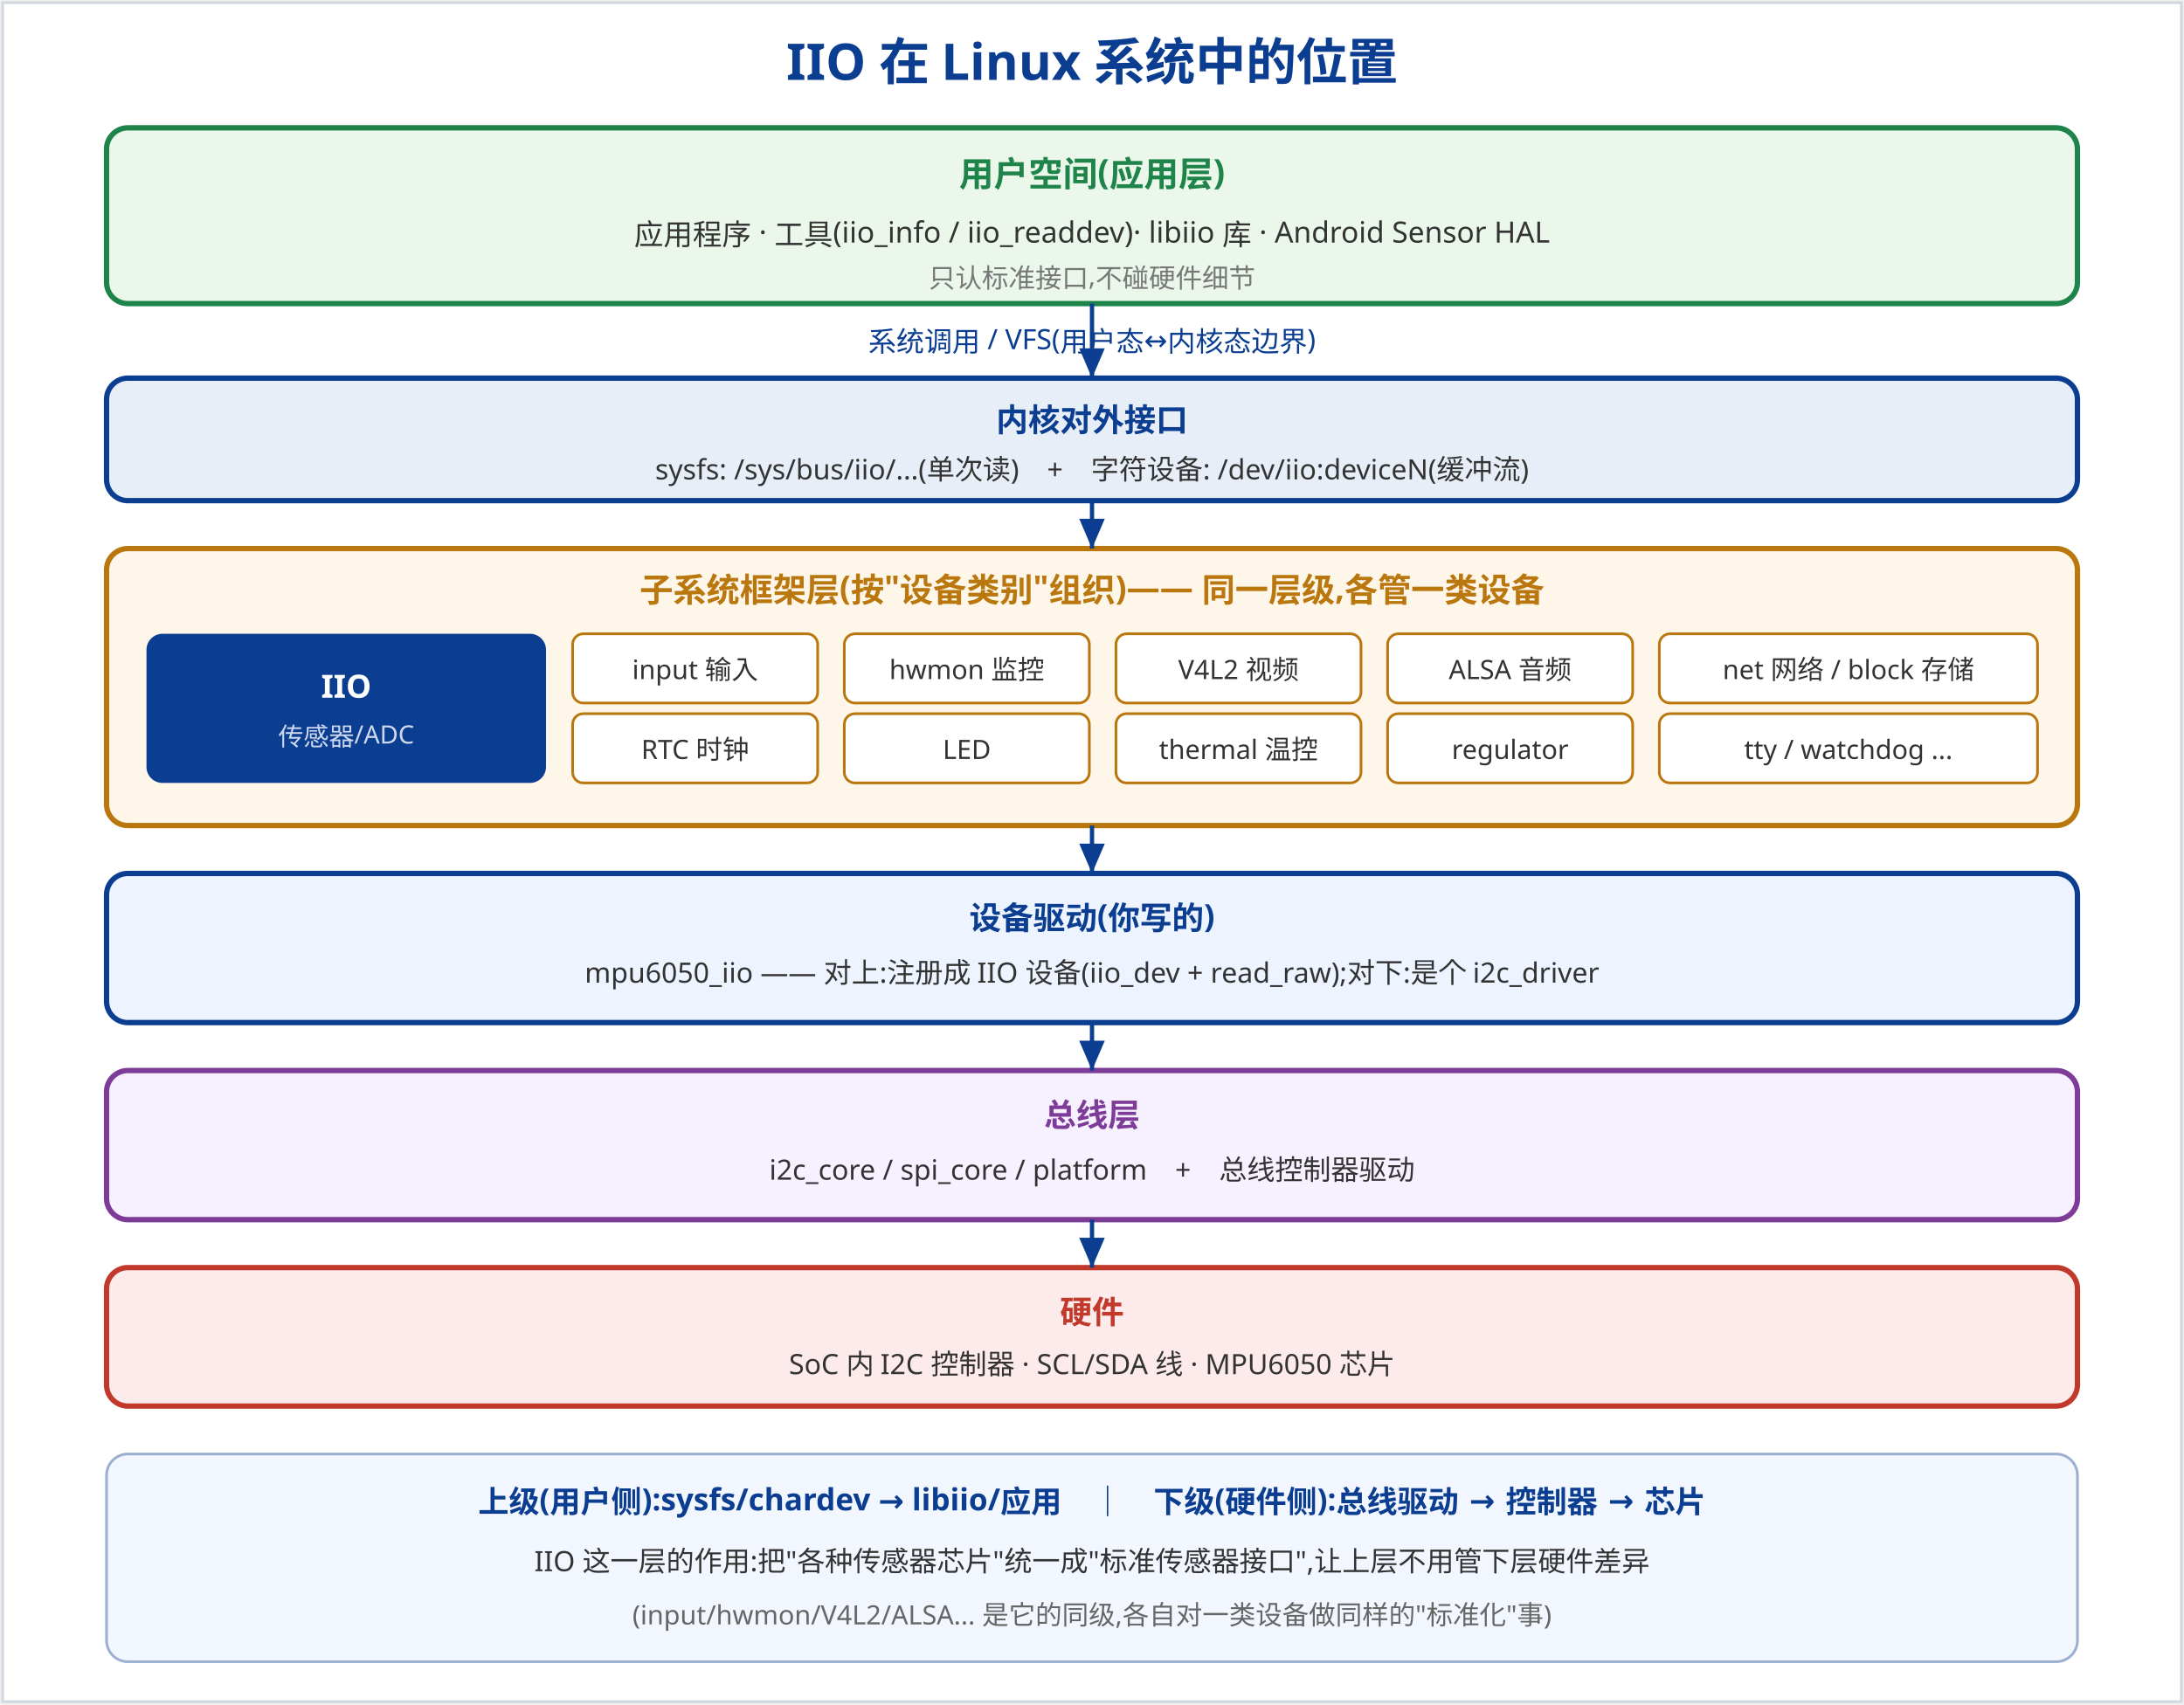
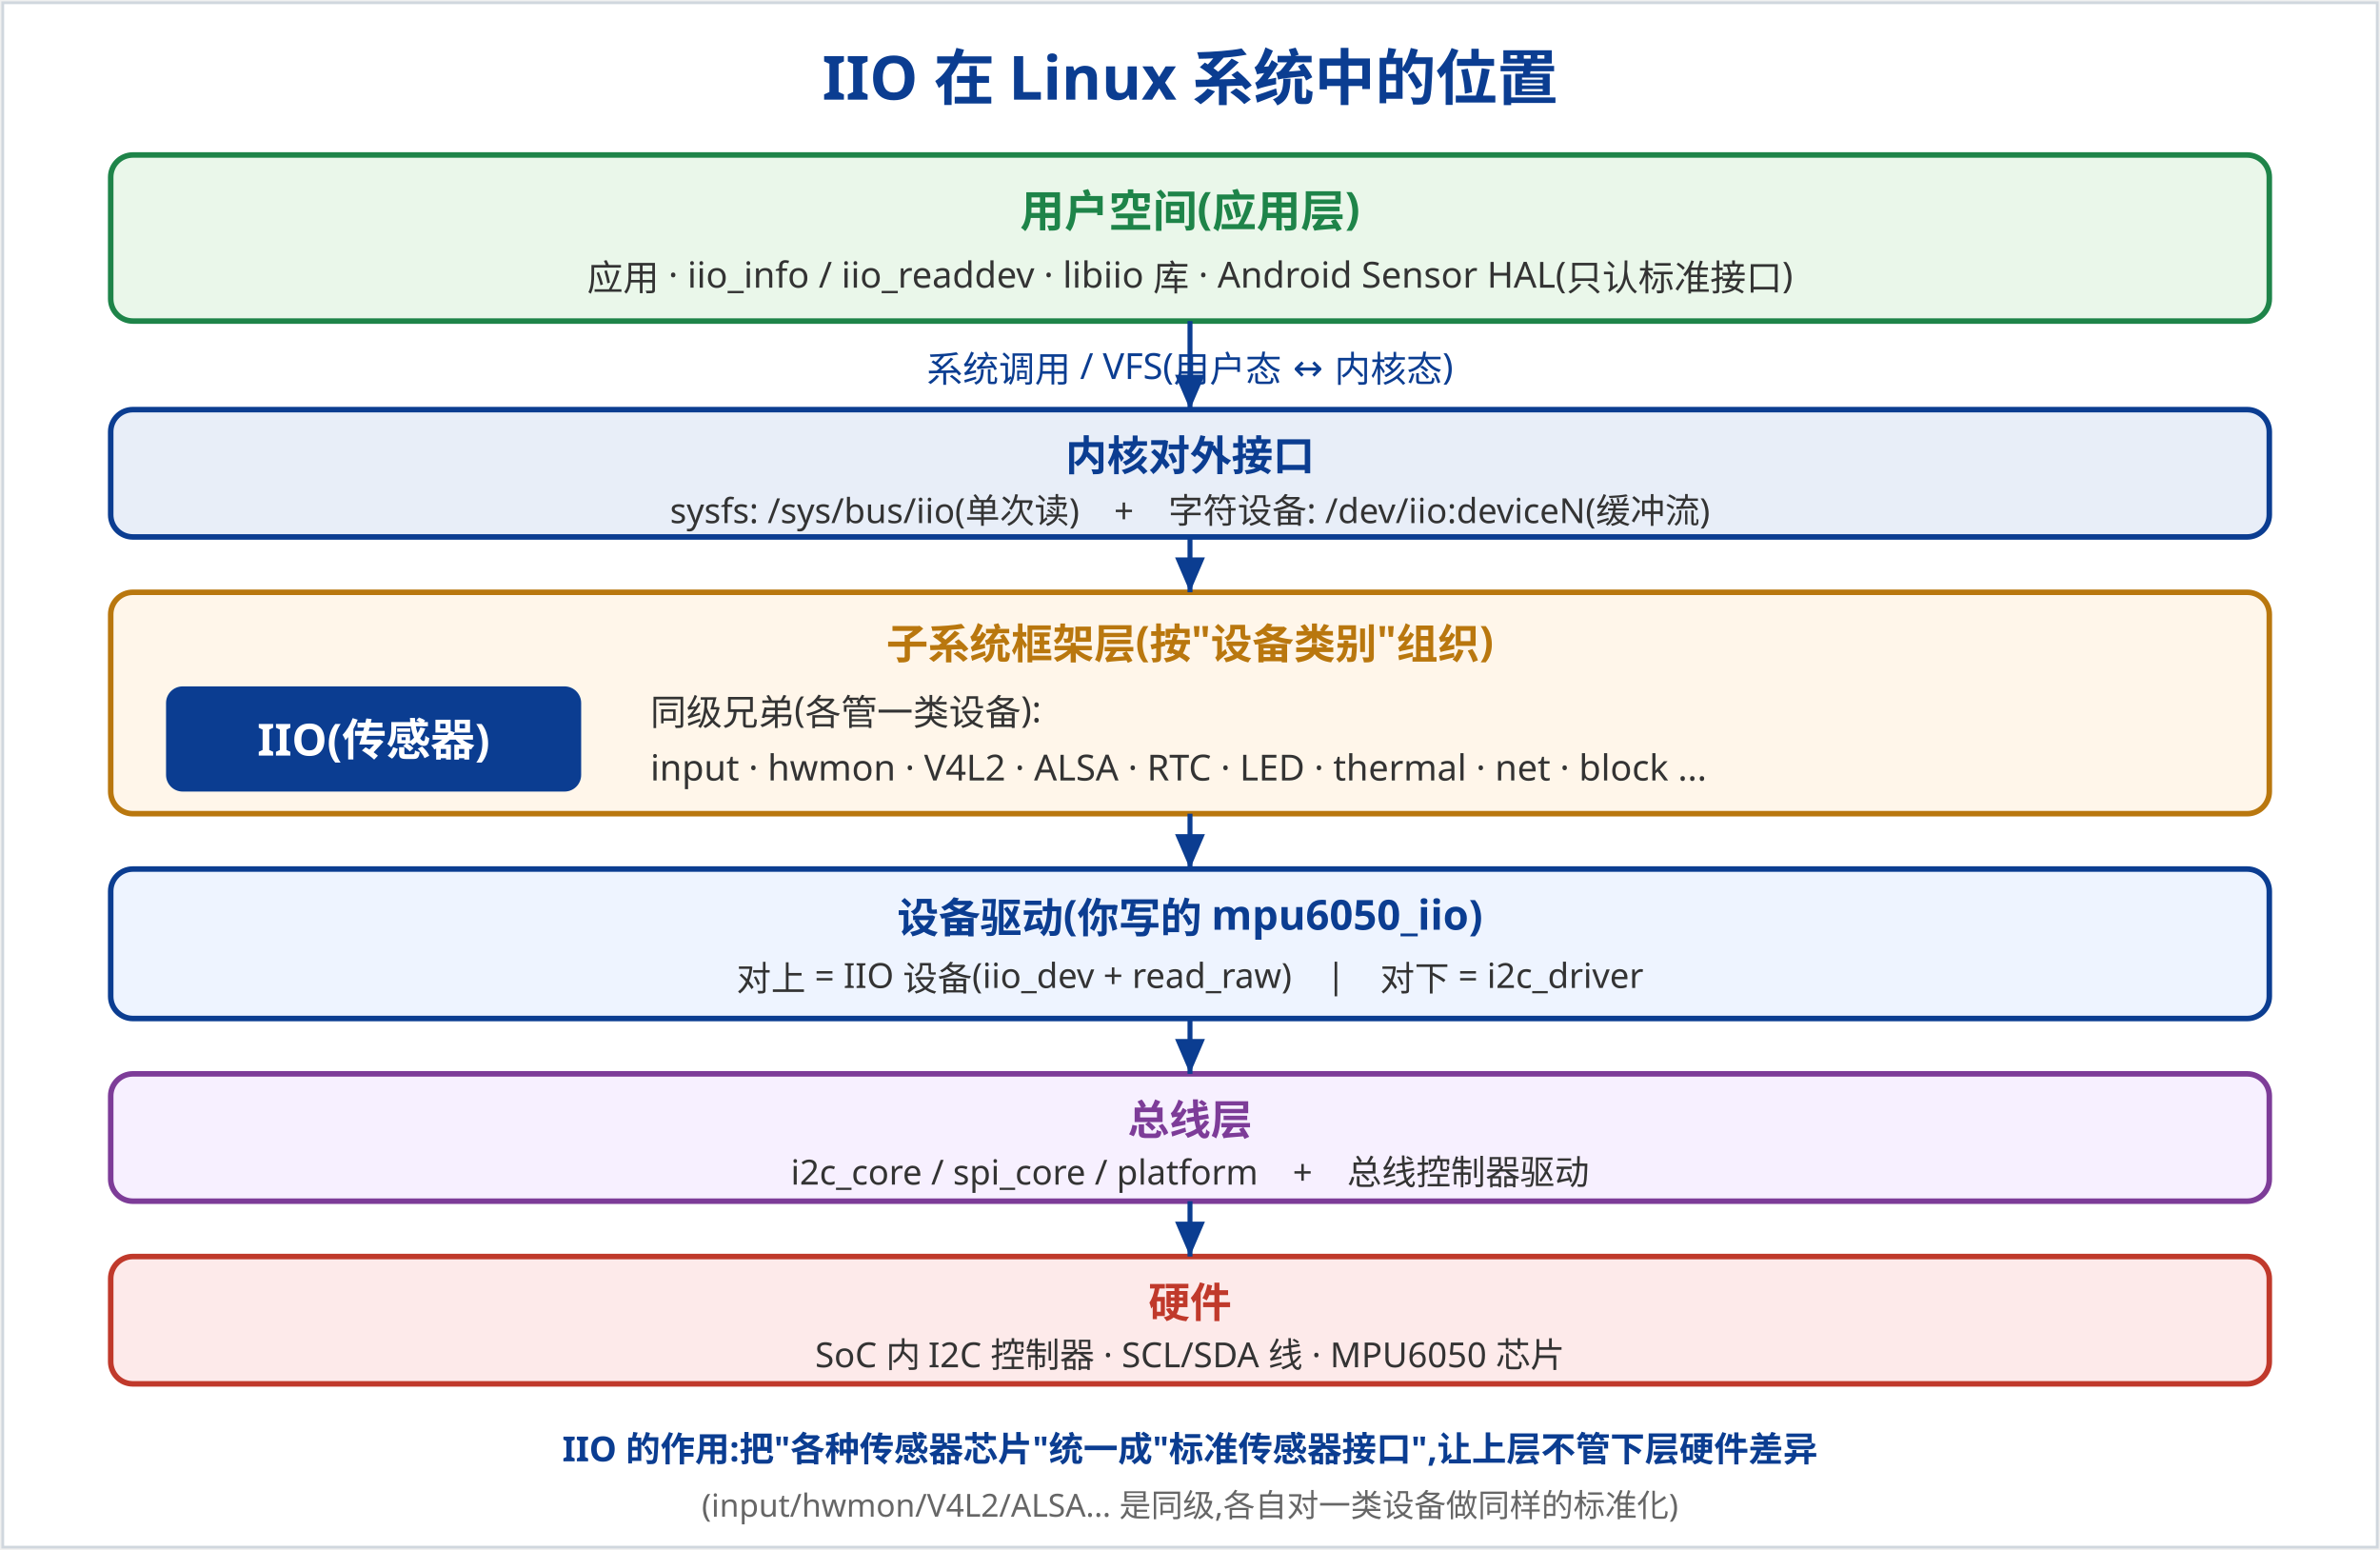
- <svg xmlns="http://www.w3.org/2000/svg" width="820" height="640" viewBox="0 0 820 640" font-family="Microsoft YaHei, Segoe UI, sans-serif">
+ <svg xmlns="http://www.w3.org/2000/svg" width="860" height="560" viewBox="0 0 860 560" font-family="Microsoft YaHei, Segoe UI, sans-serif">
  <defs>
    <marker id="a" markerWidth="9" markerHeight="9" refX="7" refY="3" orient="auto">
      <path d="M0,0 L7,3 L0,6 z" fill="#0b3d91" />
    </marker>
  </defs>
-   <rect x="1" y="1" width="818" height="638" fill="#fff" stroke="#d0d7de" />
-   <text x="410" y="30" text-anchor="middle" font-size="19" font-weight="bold" fill="#0b3d91">IIO 在 Linux 系统中的位置</text>
-   <rect x="40" y="48" width="740" height="66" rx="8" fill="#eaf7ea" stroke="#1e8449" stroke-width="2" />
-   <text x="410" y="70" text-anchor="middle" font-size="13" font-weight="bold" fill="#1e8449">用户空间(应用层)</text>
-   <text x="410" y="92" text-anchor="middle" font-size="11" fill="#333">应用程序 · 工具(iio_info / iio_readdev)· libiio 库 · Android Sensor HAL</text>
-   <text x="410" y="108" text-anchor="middle" font-size="10" fill="#777">只认标准接口,不碰硬件细节</text>
-   <text x="410" y="132" text-anchor="middle" font-size="10.5" fill="#0b3d91">系统调用 / VFS(用户态↔内核态边界)</text>
-   <rect x="40" y="142" width="740" height="46" rx="8" fill="#e8eef8" stroke="#0b3d91" stroke-width="2" />
-   <text x="410" y="162" text-anchor="middle" font-size="12" font-weight="bold" fill="#0b3d91">内核对外接口</text>
-   <text x="410" y="180" text-anchor="middle" font-size="10.5" fill="#333">sysfs: /sys/bus/iio/...(单次读)　+　字符设备: /dev/iio:deviceN(缓冲流)</text>
-   <rect x="40" y="206" width="740" height="104" rx="8" fill="#fff6ea" stroke="#b9770e" stroke-width="2" />
-   <text x="410" y="226" text-anchor="middle" font-size="12.5" font-weight="bold" fill="#b9770e">子系统框架层(按"设备类别"组织)—— 同一层级,各管一类设备</text>
-   <rect x="55" y="238" width="150" height="56" rx="6" fill="#0b3d91" />
-   <text x="130" y="262" text-anchor="middle" font-size="12" font-weight="bold" fill="#fff">IIO</text>
-   <text x="130" y="280" text-anchor="middle" font-size="9.5" fill="#cdd8ee">传感器/ADC</text>
-   <g font-size="10" fill="#333">
-     <rect x="215" y="238" width="92" height="26" rx="4" fill="#fff" stroke="#b9770e" />
-     <text x="261" y="255" text-anchor="middle">input 输入</text>
-     <rect x="317" y="238" width="92" height="26" rx="4" fill="#fff" stroke="#b9770e" />
-     <text x="363" y="255" text-anchor="middle">hwmon 监控</text>
-     <rect x="419" y="238" width="92" height="26" rx="4" fill="#fff" stroke="#b9770e" />
-     <text x="465" y="255" text-anchor="middle">V4L2 视频</text>
-     <rect x="521" y="238" width="92" height="26" rx="4" fill="#fff" stroke="#b9770e" />
-     <text x="567" y="255" text-anchor="middle">ALSA 音频</text>
-     <rect x="623" y="238" width="142" height="26" rx="4" fill="#fff" stroke="#b9770e" />
-     <text x="694" y="255" text-anchor="middle">net 网络 / block 存储</text>
-     <rect x="215" y="268" width="92" height="26" rx="4" fill="#fff" stroke="#b9770e" />
-     <text x="261" y="285" text-anchor="middle">RTC 时钟</text>
-     <rect x="317" y="268" width="92" height="26" rx="4" fill="#fff" stroke="#b9770e" />
-     <text x="363" y="285" text-anchor="middle">LED</text>
-     <rect x="419" y="268" width="92" height="26" rx="4" fill="#fff" stroke="#b9770e" />
-     <text x="465" y="285" text-anchor="middle">thermal 温控</text>
-     <rect x="521" y="268" width="92" height="26" rx="4" fill="#fff" stroke="#b9770e" />
-     <text x="567" y="285" text-anchor="middle">regulator</text>
-     <rect x="623" y="268" width="142" height="26" rx="4" fill="#fff" stroke="#b9770e" />
-     <text x="694" y="285" text-anchor="middle">tty / watchdog ...</text>
+   <rect x="1" y="1" width="858" height="558" fill="#fff" stroke="#d0d7de" />
+   <text x="430" y="36" text-anchor="middle" font-size="22" font-weight="bold" fill="#0b3d91">IIO 在 Linux 系统中的位置</text>
+   <rect x="40" y="56" width="780" height="60" rx="8" fill="#eaf7ea" stroke="#1e8449" stroke-width="2" />
+   <text x="430" y="82" text-anchor="middle" font-size="16" font-weight="bold" fill="#1e8449">用户空间(应用层)</text>
+   <text x="430" y="105" text-anchor="middle" font-size="13" fill="#333">应用 · iio_info / iio_readdev · libiio 库 · Android Sensor HAL(只认标准接口)</text>
+   <text x="430" y="138" text-anchor="middle" font-size="13" fill="#0b3d91">系统调用 / VFS(用户态 ↔ 内核态)</text>
+   <rect x="40" y="148" width="780" height="46" rx="8" fill="#e8eef8" stroke="#0b3d91" stroke-width="2" />
+   <text x="430" y="170" text-anchor="middle" font-size="15" font-weight="bold" fill="#0b3d91">内核对外接口</text>
+   <text x="430" y="189" text-anchor="middle" font-size="12.5" fill="#333">sysfs: /sys/bus/iio(单次读)　+　字符设备: /dev/iio:deviceN(缓冲流)</text>
+   <rect x="40" y="214" width="780" height="80" rx="8" fill="#fff6ea" stroke="#b9770e" stroke-width="2" />
+   <text x="430" y="238" text-anchor="middle" font-size="15" font-weight="bold" fill="#b9770e">子系统框架层(按"设备类别"组织)</text>
+   <rect x="60" y="248" width="150" height="38" rx="6" fill="#0b3d91" />
+   <text x="135" y="273" text-anchor="middle" font-size="16" font-weight="bold" fill="#fff">IIO(传感器)</text>
+   <text x="235" y="262" font-size="13" fill="#333">同级兄弟(各管一类设备):</text>
+   <text x="235" y="282" font-size="13" fill="#333">input · hwmon · V4L2 · ALSA · RTC · LED · thermal · net · block ...</text>
+   <rect x="40" y="314" width="780" height="54" rx="8" fill="#eef4ff" stroke="#0b3d91" stroke-width="2" />
+   <text x="430" y="337" text-anchor="middle" font-size="15" font-weight="bold" fill="#0b3d91">设备驱动(你写的 mpu6050_iio)</text>
+   <text x="430" y="358" text-anchor="middle" font-size="12.5" fill="#333">对上 = IIO 设备(iio_dev + read_raw)　|　对下 = i2c_driver</text>
+   <rect x="40" y="388" width="780" height="46" rx="8" fill="#f7f0ff" stroke="#7d3c98" stroke-width="2" />
+   <text x="430" y="410" text-anchor="middle" font-size="15" font-weight="bold" fill="#7d3c98">总线层</text>
+   <text x="430" y="428" text-anchor="middle" font-size="12.5" fill="#333">i2c_core / spi_core / platform　+　总线控制器驱动</text>
+   <rect x="40" y="454" width="780" height="46" rx="8" fill="#fdeaea" stroke="#c0392b" stroke-width="2" />
+   <text x="430" y="476" text-anchor="middle" font-size="15" font-weight="bold" fill="#c0392b">硬件</text>
+   <text x="430" y="494" text-anchor="middle" font-size="12.5" fill="#333">SoC 内 I2C 控制器 · SCL/SDA 线 · MPU6050 芯片</text>
+   <g stroke="#0b3d91" stroke-width="1.8" marker-end="url(#a)">
+     <line x1="430" y1="116" x2="430" y2="148" />
+     <line x1="430" y1="194" x2="430" y2="214" />
+     <line x1="430" y1="294" x2="430" y2="314" />
+     <line x1="430" y1="368" x2="430" y2="388" />
+     <line x1="430" y1="434" x2="430" y2="454" />
  </g>
-   <rect x="40" y="328" width="740" height="56" rx="8" fill="#eef4ff" stroke="#0b3d91" stroke-width="2" />
-   <text x="410" y="349" text-anchor="middle" font-size="12" font-weight="bold" fill="#0b3d91">设备驱动(你写的)</text>
-   <text x="410" y="369" text-anchor="middle" font-size="10.5" fill="#333">mpu6050_iio —— 对上:注册成 IIO 设备(iio_dev + read_raw);对下:是个 i2c_driver</text>
-   <rect x="40" y="402" width="740" height="56" rx="8" fill="#f7f0ff" stroke="#7d3c98" stroke-width="2" />
-   <text x="410" y="423" text-anchor="middle" font-size="12" font-weight="bold" fill="#7d3c98">总线层</text>
-   <text x="410" y="443" text-anchor="middle" font-size="10.5" fill="#333">i2c_core / spi_core / platform　+　总线控制器驱动</text>
-   <rect x="40" y="476" width="740" height="52" rx="8" fill="#fdeaea" stroke="#c0392b" stroke-width="2" />
-   <text x="410" y="497" text-anchor="middle" font-size="12" font-weight="bold" fill="#c0392b">硬件</text>
-   <text x="410" y="516" text-anchor="middle" font-size="10.5" fill="#333">SoC 内 I2C 控制器 · SCL/SDA 线 · MPU6050 芯片</text>
-   <g stroke="#0b3d91" stroke-width="1.6" marker-end="url(#a)">
-     <line x1="410" y1="114" x2="410" y2="142" />
-     <line x1="410" y1="188" x2="410" y2="206" />
-     <line x1="410" y1="310" x2="410" y2="328" />
-     <line x1="410" y1="384" x2="410" y2="402" />
-     <line x1="410" y1="458" x2="410" y2="476" />
-   </g>
-   <rect x="40" y="546" width="740" height="78" rx="8" fill="#f2f6ff" stroke="#9bb0d0" />
-   <text x="410" y="568" text-anchor="middle" font-size="11.5" font-weight="bold" fill="#0b3d91">上级(用户侧):sysfs/chardev → libiio/应用　｜　下级(硬件侧):总线驱动 → 控制器 → 芯片</text>
-   <text x="410" y="590" text-anchor="middle" font-size="10.5" fill="#333">IIO 这一层的作用:把"各种传感器芯片"统一成"标准传感器接口",让上层不用管下层硬件差异</text>
-   <text x="410" y="610" text-anchor="middle" font-size="10" fill="#666">(input/hwmon/V4L2/ALSA... 是它的同级,各自对一类设备做同样的"标准化"事)</text>
+   <text x="430" y="528" text-anchor="middle" font-size="12.5" fill="#0b3d91" font-weight="bold">IIO 的作用:把"各种传感器芯片"统一成"标准传感器接口",让上层不管下层硬件差异</text>
+   <text x="430" y="548" text-anchor="middle" font-size="11.5" fill="#666">(input/hwmon/V4L2/ALSA… 是同级,各自对一类设备做同样的标准化)</text>
</svg>
